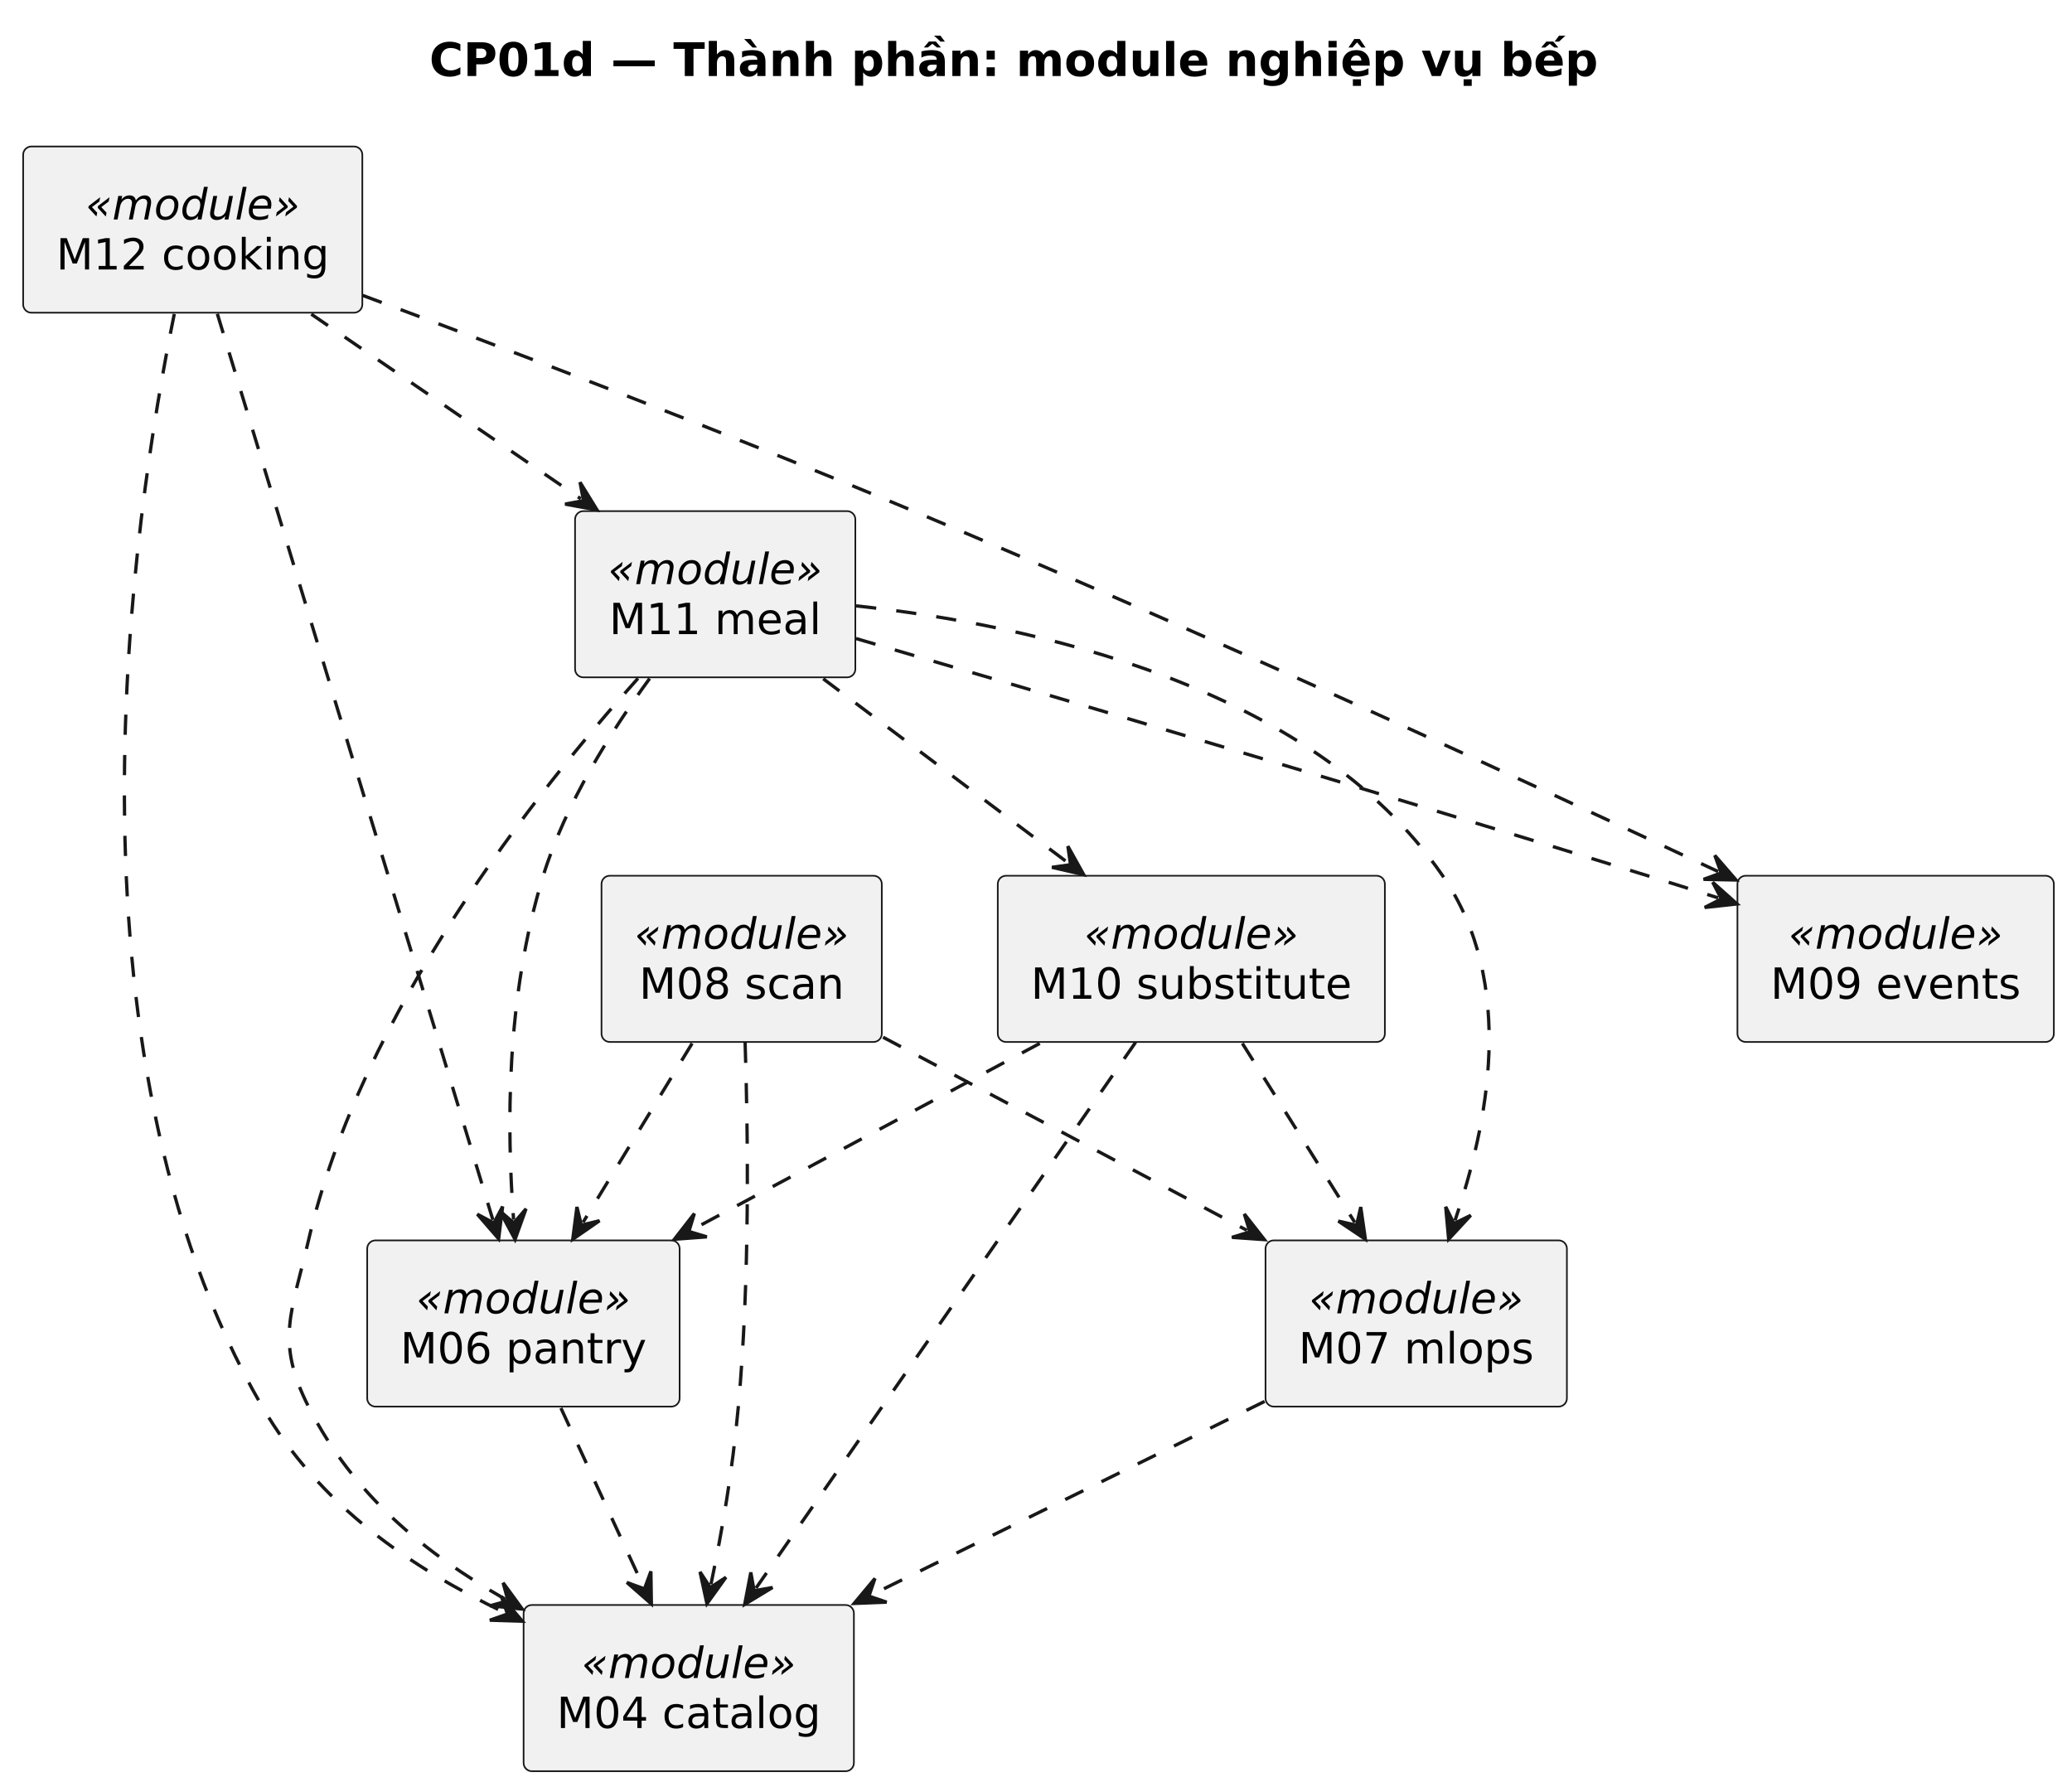
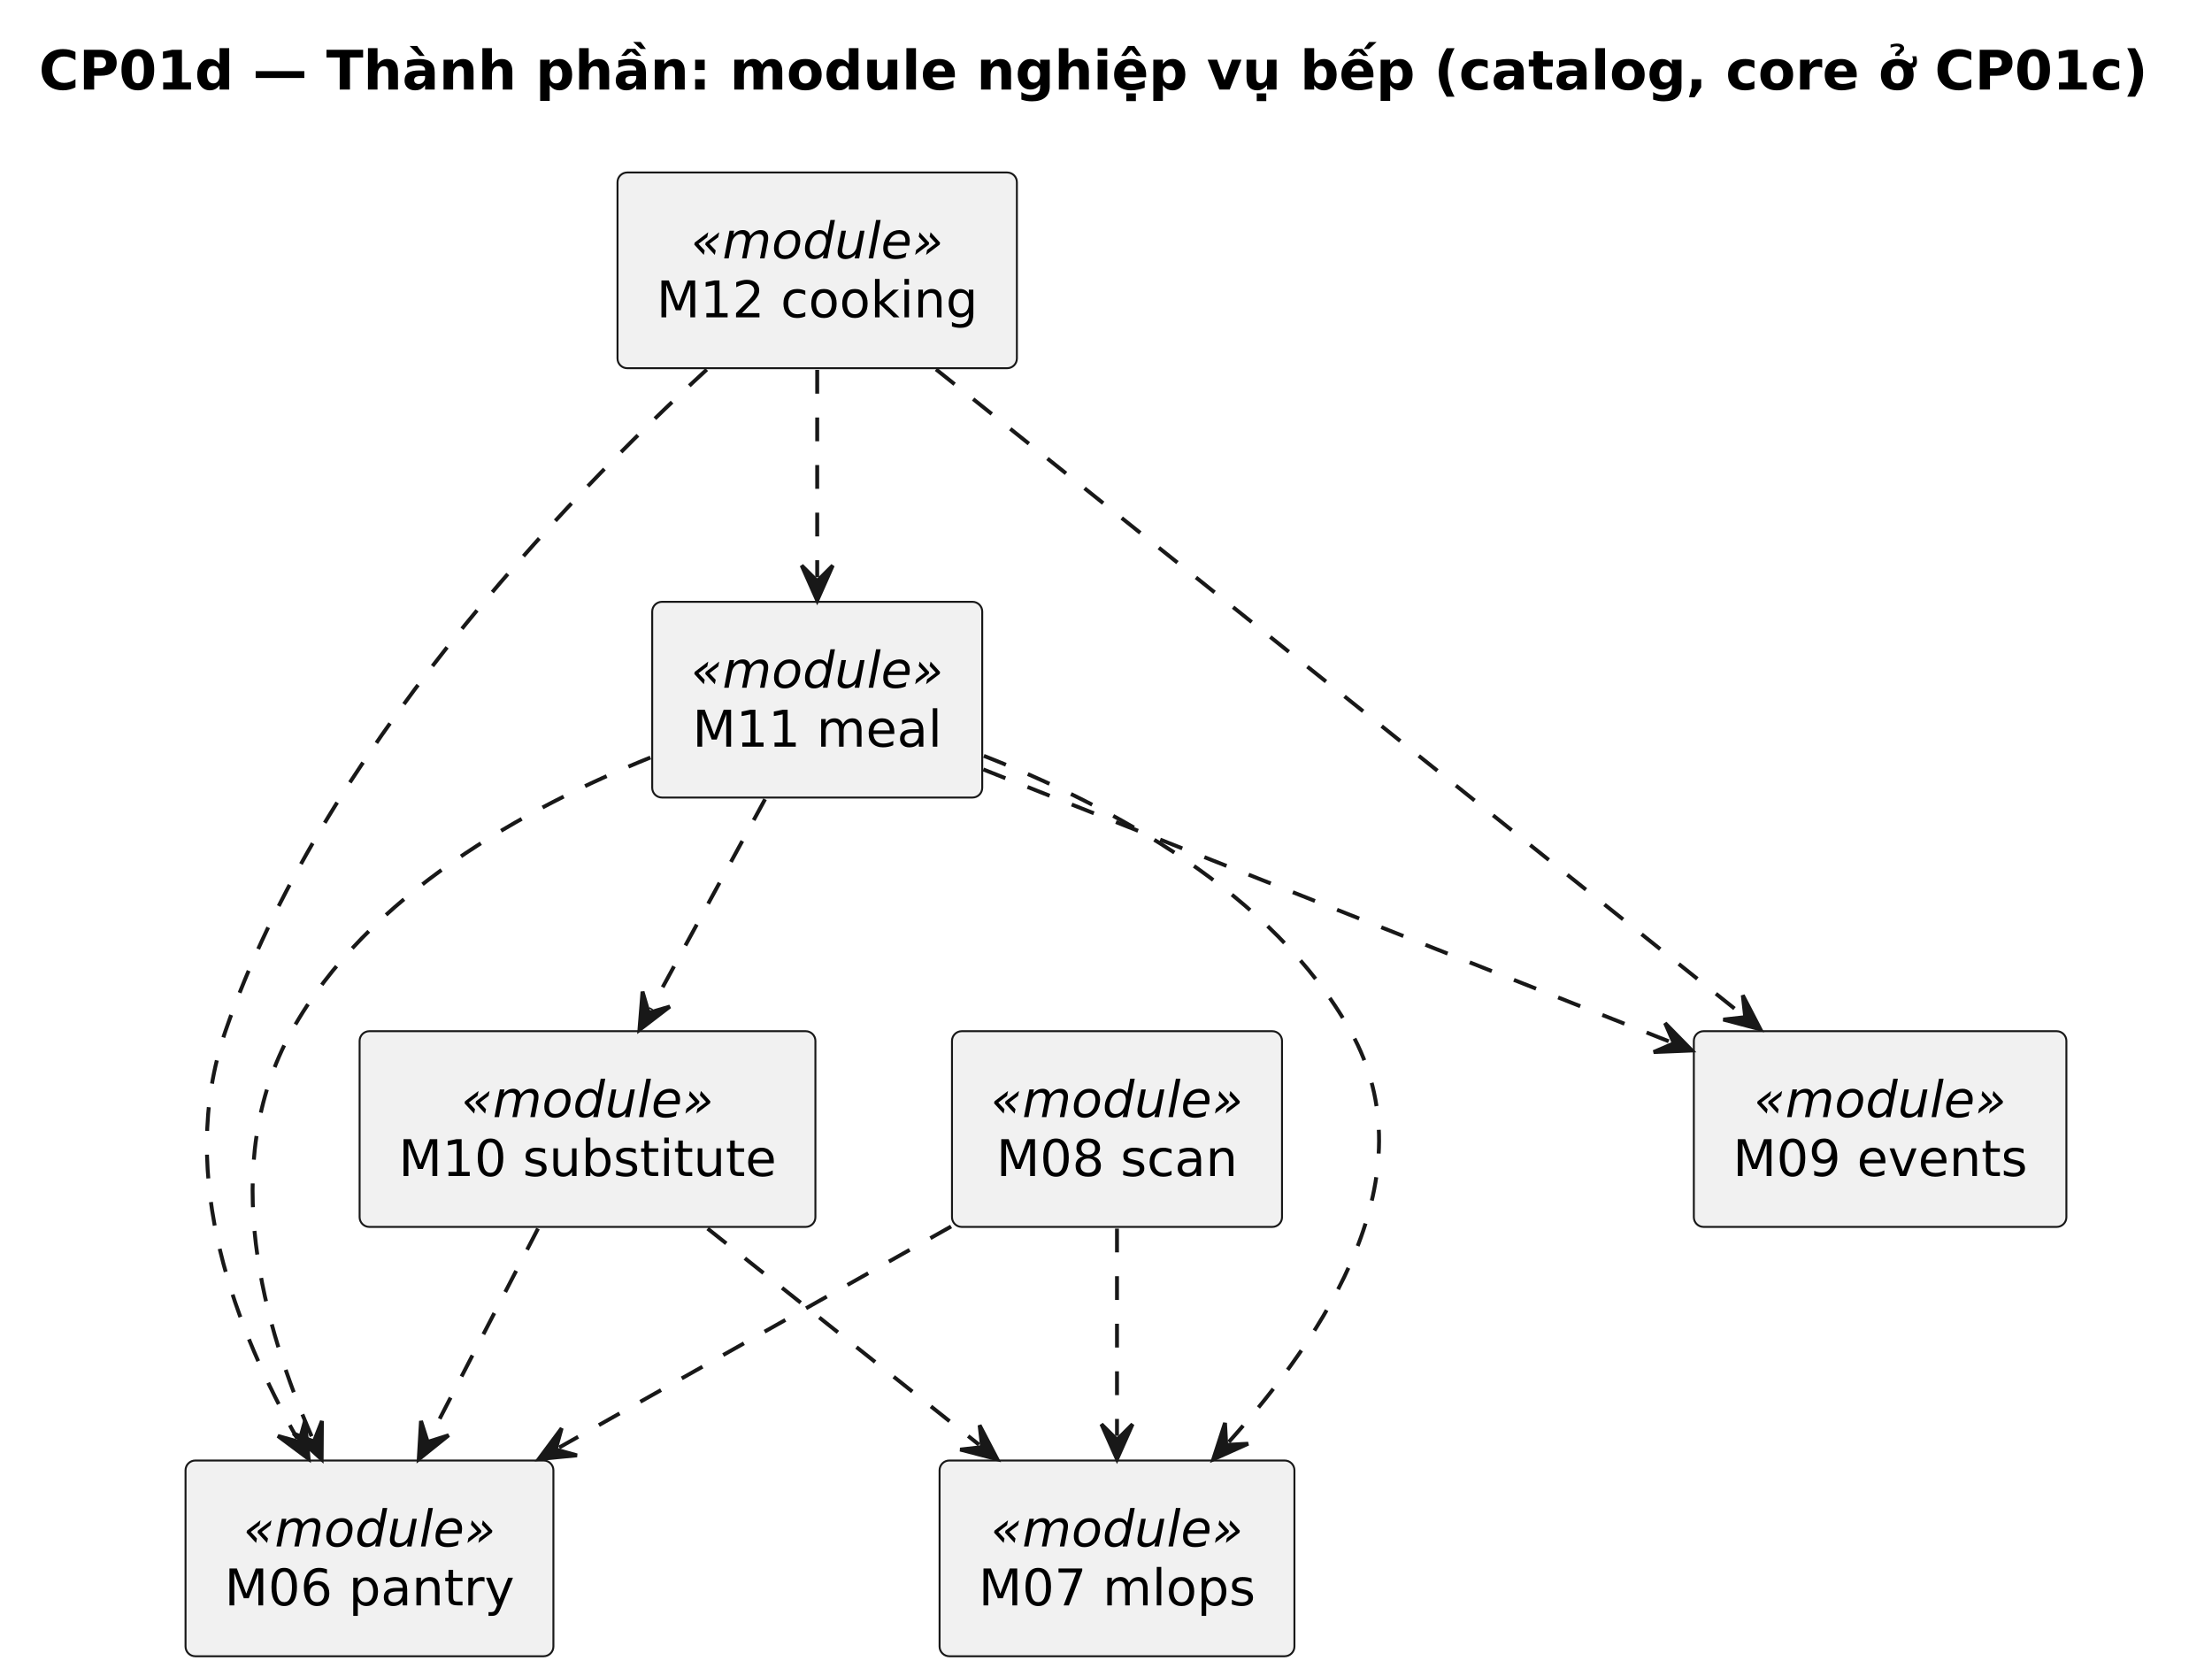
- <svg xmlns="http://www.w3.org/2000/svg" contentStyleType="text/css" height="619.896px" preserveAspectRatio="none" style="width:718px;height:619px;background:#FFFFFF;" version="1.1" viewBox="0 0 718 619" width="718.438px" zoomAndPan="magnify">
+ <svg xmlns="http://www.w3.org/2000/svg" contentStyleType="text/css" height="493.854px" preserveAspectRatio="none" style="width:651px;height:493px;background:#FFFFFF;" version="1.1" viewBox="0 0 651 493" width="651.979px" zoomAndPan="magnify">
  <defs />
  <g>
-     <text fill="#000000" font-family="DejaVu Sans" font-size="16.042" font-weight="bold" lengthAdjust="spacing" textLength="404.989" x="148.777" y="26.349">CP01d — Thành phần: module nghiệp vụ bếp</text>
+     <text fill="#000000" font-family="DejaVu Sans" font-size="16.042" font-weight="bold" lengthAdjust="spacing" textLength="620.62" x="11.458" y="26.349">CP01d — Thành phần: module nghiệp vụ bếp (catalog, core ở CP01c)</text>
    <g id="elem_cooking">
-       <rect fill="#F1F1F1" height="57.596" rx="2.865" ry="2.865" style="stroke:#181818;stroke-width:0.573;" width="117.536" x="8.021" y="50.757" />
-       <text fill="#000000" font-family="DejaVu Sans" font-size="14.896" font-style="italic" lengthAdjust="spacing" textLength="74.21" x="29.684" y="76.042">«module»</text>
-       <text fill="#000000" font-family="DejaVu Sans" font-size="14.896" lengthAdjust="spacing" textLength="94.619" x="19.479" y="93.382">M12 cooking</text>
+       <rect fill="#F1F1F1" height="57.596" rx="2.865" ry="2.865" style="stroke:#181818;stroke-width:0.573;" width="117.536" x="181.736" y="50.757" />
+       <text fill="#000000" font-family="DejaVu Sans" font-size="14.896" font-style="italic" lengthAdjust="spacing" textLength="74.21" x="203.399" y="76.042">«module»</text>
+       <text fill="#000000" font-family="DejaVu Sans" font-size="14.896" lengthAdjust="spacing" textLength="94.619" x="193.195" y="93.382">M12 cooking</text>
    </g>
    <g id="elem_meal">
-       <rect fill="#F1F1F1" height="57.596" rx="2.865" ry="2.865" style="stroke:#181818;stroke-width:0.573;" width="97.127" x="199.272" y="177.108" />
-       <text fill="#000000" font-family="DejaVu Sans" font-size="14.896" font-style="italic" lengthAdjust="spacing" textLength="74.21" x="210.73" y="202.393">«module»</text>
-       <text fill="#000000" font-family="DejaVu Sans" font-size="14.896" lengthAdjust="spacing" textLength="73.483" x="211.094" y="219.732">M11 meal</text>
+       <rect fill="#F1F1F1" height="57.596" rx="2.865" ry="2.865" style="stroke:#181818;stroke-width:0.573;" width="97.127" x="191.946" y="177.096" />
+       <text fill="#000000" font-family="DejaVu Sans" font-size="14.896" font-style="italic" lengthAdjust="spacing" textLength="74.21" x="203.404" y="202.381">«module»</text>
+       <text fill="#000000" font-family="DejaVu Sans" font-size="14.896" lengthAdjust="spacing" textLength="73.483" x="203.768" y="219.721">M11 meal</text>
    </g>
    <g id="elem_substitute">
-       <rect fill="#F1F1F1" height="57.596" rx="2.865" ry="2.865" style="stroke:#181818;stroke-width:0.573;" width="134.141" x="345.755" y="303.447" />
-       <text fill="#000000" font-family="DejaVu Sans" font-size="14.896" font-style="italic" lengthAdjust="spacing" textLength="74.21" x="375.721" y="328.732">«module»</text>
-       <text fill="#000000" font-family="DejaVu Sans" font-size="14.896" lengthAdjust="spacing" textLength="111.224" x="357.214" y="346.072">M10 substitute</text>
+       <rect fill="#F1F1F1" height="57.596" rx="2.865" ry="2.865" style="stroke:#181818;stroke-width:0.573;" width="134.141" x="105.836" y="303.447" />
+       <text fill="#000000" font-family="DejaVu Sans" font-size="14.896" font-style="italic" lengthAdjust="spacing" textLength="74.21" x="135.802" y="328.732">«module»</text>
+       <text fill="#000000" font-family="DejaVu Sans" font-size="14.896" lengthAdjust="spacing" textLength="111.224" x="117.295" y="346.072">M10 substitute</text>
    </g>
    <g id="elem_events">
-       <rect fill="#F1F1F1" height="57.596" rx="2.865" ry="2.865" style="stroke:#181818;stroke-width:0.573;" width="109.644" x="602.067" y="303.447" />
-       <text fill="#000000" font-family="DejaVu Sans" font-size="14.896" font-style="italic" lengthAdjust="spacing" textLength="74.21" x="619.784" y="328.732">«module»</text>
-       <text fill="#000000" font-family="DejaVu Sans" font-size="14.896" lengthAdjust="spacing" textLength="86.728" x="613.525" y="346.072">M09 events</text>
+       <rect fill="#F1F1F1" height="57.596" rx="2.865" ry="2.865" style="stroke:#181818;stroke-width:0.573;" width="109.644" x="498.502" y="303.447" />
+       <text fill="#000000" font-family="DejaVu Sans" font-size="14.896" font-style="italic" lengthAdjust="spacing" textLength="74.21" x="516.219" y="328.732">«module»</text>
+       <text fill="#000000" font-family="DejaVu Sans" font-size="14.896" lengthAdjust="spacing" textLength="86.728" x="509.96" y="346.072">M09 events</text>
    </g>
    <g id="elem_scan">
-       <rect fill="#F1F1F1" height="57.596" rx="2.865" ry="2.865" style="stroke:#181818;stroke-width:0.573;" width="97.127" x="208.439" y="303.447" />
-       <text fill="#000000" font-family="DejaVu Sans" font-size="14.896" font-style="italic" lengthAdjust="spacing" textLength="74.21" x="219.897" y="328.732">«module»</text>
-       <text fill="#000000" font-family="DejaVu Sans" font-size="14.896" lengthAdjust="spacing" textLength="71.061" x="221.472" y="346.072">M08 scan</text>
+       <rect fill="#F1F1F1" height="57.596" rx="2.865" ry="2.865" style="stroke:#181818;stroke-width:0.573;" width="97.127" x="280.175" y="303.447" />
+       <text fill="#000000" font-family="DejaVu Sans" font-size="14.896" font-style="italic" lengthAdjust="spacing" textLength="74.21" x="291.633" y="328.732">«module»</text>
+       <text fill="#000000" font-family="DejaVu Sans" font-size="14.896" lengthAdjust="spacing" textLength="71.061" x="293.208" y="346.072">M08 scan</text>
    </g>
    <g id="elem_pantry">
-       <rect fill="#F1F1F1" height="57.596" rx="2.865" ry="2.865" style="stroke:#181818;stroke-width:0.573;" width="108.262" x="127.245" y="429.798" />
-       <text fill="#000000" font-family="DejaVu Sans" font-size="14.896" font-style="italic" lengthAdjust="spacing" textLength="74.21" x="144.271" y="455.084">«module»</text>
-       <text fill="#000000" font-family="DejaVu Sans" font-size="14.896" lengthAdjust="spacing" textLength="85.346" x="138.703" y="472.423">M06 pantry</text>
+       <rect fill="#F1F1F1" height="57.596" rx="2.865" ry="2.865" style="stroke:#181818;stroke-width:0.573;" width="108.262" x="54.606" y="429.787" />
+       <text fill="#000000" font-family="DejaVu Sans" font-size="14.896" font-style="italic" lengthAdjust="spacing" textLength="74.21" x="71.632" y="455.072">«module»</text>
+       <text fill="#000000" font-family="DejaVu Sans" font-size="14.896" lengthAdjust="spacing" textLength="85.346" x="66.064" y="472.412">M06 pantry</text>
    </g>
    <g id="elem_mlops">
-       <rect fill="#F1F1F1" height="57.596" rx="2.865" ry="2.865" style="stroke:#181818;stroke-width:0.573;" width="104.436" x="438.533" y="429.798" />
-       <text fill="#000000" font-family="DejaVu Sans" font-size="14.896" font-style="italic" lengthAdjust="spacing" textLength="74.21" x="453.647" y="455.084">«module»</text>
-       <text fill="#000000" font-family="DejaVu Sans" font-size="14.896" lengthAdjust="spacing" textLength="81.52" x="449.992" y="472.423">M07 mlops</text>
-     </g>
-     <g id="elem_catalog">
-       <rect fill="#F1F1F1" height="57.596" rx="2.865" ry="2.865" style="stroke:#181818;stroke-width:0.573;" width="114.452" x="181.443" y="556.138" />
-       <text fill="#000000" font-family="DejaVu Sans" font-size="14.896" font-style="italic" lengthAdjust="spacing" textLength="74.21" x="201.564" y="581.423">«module»</text>
-       <text fill="#000000" font-family="DejaVu Sans" font-size="14.896" lengthAdjust="spacing" textLength="91.535" x="192.901" y="598.763">M04 catalog</text>
-     </g>
-     <g id="link_cooking_catalog">
-       <path d="M60.397,108.782 C46.143,178.448 18.413,362.607 90.853,487.388 C110.848,521.843 142.455,543.174 174.825,558.769 " fill="none" id="cooking-to-catalog" style="stroke:#181818;stroke-width:1.146;stroke-dasharray:7.0,7.0;" />
-       <polygon fill="#181818" points="181.019,561.753,173.718,553.148,175.857,559.266,169.739,561.406,181.019,561.753" style="stroke:#181818;stroke-width:1.146;" />
+       <rect fill="#F1F1F1" height="57.596" rx="2.865" ry="2.865" style="stroke:#181818;stroke-width:0.573;" width="104.436" x="276.52" y="429.787" />
+       <text fill="#000000" font-family="DejaVu Sans" font-size="14.896" font-style="italic" lengthAdjust="spacing" textLength="74.21" x="291.633" y="455.072">«module»</text>
+       <text fill="#000000" font-family="DejaVu Sans" font-size="14.896" lengthAdjust="spacing" textLength="81.52" x="287.978" y="472.412">M07 mlops</text>
    </g>
    <g id="link_cooking_meal">
-       <path d="M107.869,108.851 C137.5,129.155 171.647,152.551 201.243,172.832 " fill="none" id="cooking-to-meal" style="stroke:#181818;stroke-width:1.146;stroke-dasharray:7.0,7.0;" />
-       <polygon fill="#181818" points="206.915,176.718,200.999,167.108,202.189,173.48,195.817,174.67,206.915,176.718" style="stroke:#181818;stroke-width:1.146;" />
+       <path d="M240.506,108.851 C240.506,129.155 240.506,149.562 240.506,169.843 " fill="none" id="cooking-to-meal" style="stroke:#181818;stroke-width:1.146;stroke-dasharray:7.0,7.0;" />
+       <polygon fill="#181818" points="240.506,176.718,245.089,166.406,240.506,170.989,235.923,166.406,240.506,176.718" style="stroke:#181818;stroke-width:1.146;" />
    </g>
    <g id="link_cooking_pantry">
-       <path d="M75.304,108.713 C96.525,178.46 149.525,352.741 170.792,422.682 " fill="none" id="cooking-to-pantry" style="stroke:#181818;stroke-width:1.146;stroke-dasharray:7.0,7.0;" />
-       <polygon fill="#181818" points="172.792,429.26,174.177,418.06,171.125,423.779,165.406,420.727,172.792,429.26" style="stroke:#181818;stroke-width:1.146;" />
+       <path d="M207.999,108.759 C165.844,147.534 94.401,221.99 66.339,303.447 C51.432,346.703 69.987,392.178 87.461,423.311 " fill="none" id="cooking-to-pantry" style="stroke:#181818;stroke-width:1.146;stroke-dasharray:7.0,7.0;" />
+       <polygon fill="#181818" points="90.826,429.306,89.775,418.07,88.022,424.31,81.782,422.556,90.826,429.306" style="stroke:#181818;stroke-width:1.146;" />
    </g>
    <g id="link_cooking_events">
-       <path d="M125.709,102.365 C176.561,121.317 251.843,149.986 316.582,177.108 C418.115,219.63 528.4,270.55 595.385,302.003 " fill="none" id="cooking-to-events" style="stroke:#181818;stroke-width:1.146;stroke-dasharray:7.0,7.0;" />
-       <polygon fill="#181818" points="601.608,304.926,594.222,296.394,596.422,302.49,590.326,304.691,601.608,304.926" style="stroke:#181818;stroke-width:1.146;" />
-     </g>
-     <g id="link_meal_catalog">
-       <path d="M221.077,235.053 C185.556,274.607 125.182,350.885 106.895,429.798 C101.12,454.732 95.31,464.563 106.895,487.388 C122.547,518.234 147.237,538.149 175.047,554.133 " fill="none" id="meal-to-catalog" style="stroke:#181818;stroke-width:1.146;stroke-dasharray:7.0,7.0;" />
-       <polygon fill="#181818" points="181.007,557.559,174.351,548.446,176.04,554.704,169.782,556.394,181.007,557.559" style="stroke:#181818;stroke-width:1.146;" />
+       <path d="M275.477,108.69 C335.587,156.804 452.446,250.35 512.728,298.601 " fill="none" id="cooking-to-events" style="stroke:#181818;stroke-width:1.146;stroke-dasharray:7.0,7.0;" />
+       <polygon fill="#181818" points="518.096,302.897,512.909,292.875,513.623,299.317,507.18,300.031,518.096,302.897" style="stroke:#181818;stroke-width:1.146;" />
    </g>
    <g id="link_meal_pantry">
-       <path d="M225.122,235.11 C211.738,253.398 195.96,278.445 188.249,303.447 C175.152,345.901 175.642,391.191 177.968,422.621 " fill="none" id="meal-to-pantry" style="stroke:#181818;stroke-width:1.146;stroke-dasharray:7.0,7.0;" />
-       <polygon fill="#181818" points="178.475,429.478,182.285,418.855,178.052,423.764,173.143,419.532,178.475,429.478" style="stroke:#181818;stroke-width:1.146;" />
+       <path d="M191.419,222.918 C155.084,237.551 108.162,263.194 85.819,303.447 C63.784,343.151 77.787,390.761 91.915,423.142 " fill="none" id="meal-to-pantry" style="stroke:#181818;stroke-width:1.146;stroke-dasharray:7.0,7.0;" />
+       <polygon fill="#181818" points="94.664,429.443,94.741,418.158,92.373,424.192,86.34,421.824,94.664,429.443" style="stroke:#181818;stroke-width:1.146;" />
    </g>
    <g id="link_meal_substitute">
-       <path d="M285.267,235.202 C312.274,255.506 343.08,278.655 370.041,298.937 " fill="none" id="meal-to-substitute" style="stroke:#181818;stroke-width:1.146;stroke-dasharray:7.0,7.0;" />
-       <polygon fill="#181818" points="375.535,303.069,370.05,293.207,370.957,299.625,364.539,300.533,375.535,303.069" style="stroke:#181818;stroke-width:1.146;" />
+       <path d="M225.163,235.19 C214.106,255.494 202.523,276.751 191.477,297.021 " fill="none" id="meal-to-substitute" style="stroke:#181818;stroke-width:1.146;stroke-dasharray:7.0,7.0;" />
+       <polygon fill="#181818" points="188.187,303.058,197.146,296.196,190.929,298.027,189.097,291.81,188.187,303.058" style="stroke:#181818;stroke-width:1.146;" />
    </g>
    <g id="link_meal_events">
-       <path d="M296.645,221.257 C360.009,239.785 473.94,273.369 570.957,303.447 C580.983,306.564 585.103,307.838 595.381,311.126 " fill="none" id="meal-to-events" style="stroke:#181818;stroke-width:1.146;stroke-dasharray:7.0,7.0;" />
-       <polygon fill="#181818" points="601.929,313.221,593.504,305.714,596.472,311.476,590.711,314.444,601.929,313.221" style="stroke:#181818;stroke-width:1.146;" />
+       <path d="M289.387,226.424 C345.923,248.849 432.39,283.142 491.549,306.597 " fill="none" id="meal-to-events" style="stroke:#181818;stroke-width:1.146;stroke-dasharray:7.0,7.0;" />
+       <polygon fill="#181818" points="497.94,309.131,490.043,301.069,492.615,307.019,486.665,309.591,497.94,309.131" style="stroke:#181818;stroke-width:1.146;" />
    </g>
    <g id="link_meal_mlops">
-       <path d="M296.679,209.936 C356.137,216.364 454.22,237.058 499.916,303.447 C525.651,340.848 515.505,389.729 504.207,422.89 " fill="none" id="meal-to-mlops" style="stroke:#181818;stroke-width:1.146;stroke-dasharray:7.0,7.0;" />
-       <polygon fill="#181818" points="501.99,429.397,509.654,421.114,503.837,423.974,500.977,418.158,501.99,429.397" style="stroke:#181818;stroke-width:1.146;" />
-     </g>
-     <g id="link_substitute_catalog">
-       <path d="M393.525,361.152 C360.044,409.277 295.517,502.06 261.979,550.277 " fill="none" id="substitute-to-catalog" style="stroke:#181818;stroke-width:1.146;stroke-dasharray:7.0,7.0;" />
-       <polygon fill="#181818" points="258.053,555.92,267.704,550.072,261.325,551.217,260.179,544.837,258.053,555.92" style="stroke:#181818;stroke-width:1.146;" />
+       <path d="M289.548,222.426 C326.512,236.898 374.614,262.553 397.485,303.447 C421.215,345.866 389.851,392.908 361.641,424.338 " fill="none" id="meal-to-mlops" style="stroke:#181818;stroke-width:1.146;stroke-dasharray:7.0,7.0;" />
+       <polygon fill="#181818" points="357.049,429.455,367.348,424.842,360.876,425.191,360.526,418.719,357.049,429.455" style="stroke:#181818;stroke-width:1.146;" />
    </g>
    <g id="link_substitute_pantry">
-       <path d="M360.307,361.541 C322.426,381.845 277.577,405.892 239.741,426.162 " fill="none" id="substitute-to-pantry" style="stroke:#181818;stroke-width:1.146;stroke-dasharray:7.0,7.0;" />
-       <polygon fill="#181818" points="233.681,429.409,244.936,428.579,238.731,426.703,240.607,420.499,233.681,429.409" style="stroke:#181818;stroke-width:1.146;" />
+       <path d="M158.338,361.541 C147.843,381.845 136.883,403.02 126.399,423.302 " fill="none" id="substitute-to-pantry" style="stroke:#181818;stroke-width:1.146;stroke-dasharray:7.0,7.0;" />
+       <polygon fill="#181818" points="123.242,429.409,132.049,422.353,125.872,424.32,123.906,418.143,123.242,429.409" style="stroke:#181818;stroke-width:1.146;" />
    </g>
    <g id="link_substitute_mlops">
-       <path d="M430.512,361.541 C443.266,381.845 456.737,403.319 469.479,423.588 " fill="none" id="substitute-to-mlops" style="stroke:#181818;stroke-width:1.146;stroke-dasharray:7.0,7.0;" />
-       <polygon fill="#181818" points="473.137,429.409,471.53,418.239,470.089,424.558,463.769,423.117,473.137,429.409" style="stroke:#181818;stroke-width:1.146;" />
-     </g>
-     <g id="link_scan_catalog">
-       <path d="M258.202,361.289 C259.21,392.192 259.898,443.468 255.853,487.388 C253.71,510.58 250.342,529.836 246.366,548.971 " fill="none" id="scan-to-catalog" style="stroke:#181818;stroke-width:1.146;stroke-dasharray:7.0,7.0;" />
-       <polygon fill="#181818" points="244.968,555.703,251.553,546.538,246.133,550.093,242.578,544.673,244.968,555.703" style="stroke:#181818;stroke-width:1.146;" />
+       <path d="M208.262,361.541 C233.769,381.845 262.662,404.845 288.134,425.127 " fill="none" id="substitute-to-mlops" style="stroke:#181818;stroke-width:1.146;stroke-dasharray:7.0,7.0;" />
+       <polygon fill="#181818" points="293.512,429.409,288.3,419.4,289.03,425.84,282.59,426.571,293.512,429.409" style="stroke:#181818;stroke-width:1.146;" />
    </g>
    <g id="link_scan_pantry">
-       <path d="M239.834,361.541 C227.459,381.845 214.399,403.268 202.047,423.538 " fill="none" id="scan-to-pantry" style="stroke:#181818;stroke-width:1.146;stroke-dasharray:7.0,7.0;" />
-       <polygon fill="#181818" points="198.47,429.409,207.75,422.988,201.451,424.517,199.922,418.218,198.47,429.409" style="stroke:#181818;stroke-width:1.146;" />
+       <path d="M279.911,360.923 C243.829,381.261 200.868,405.487 164.556,425.963 " fill="none" id="scan-to-pantry" style="stroke:#181818;stroke-width:1.146;stroke-dasharray:7.0,7.0;" />
+       <polygon fill="#181818" points="158.567,429.34,169.802,428.267,163.558,426.526,165.299,420.283,158.567,429.34" style="stroke:#181818;stroke-width:1.146;" />
    </g>
    <g id="link_scan_mlops">
-       <path d="M305.995,359.399 C344.69,379.932 392.494,405.297 432.083,426.312 " fill="none" id="scan-to-mlops" style="stroke:#181818;stroke-width:1.146;stroke-dasharray:7.0,7.0;" />
-       <polygon fill="#181818" points="438.155,429.535,431.195,420.651,433.095,426.849,426.897,428.748,438.155,429.535" style="stroke:#181818;stroke-width:1.146;" />
-     </g>
-     <g id="link_pantry_catalog">
-       <path d="M194.368,487.892 C203.752,508.196 213.461,529.238 222.834,549.519 " fill="none" id="pantry-to-catalog" style="stroke:#181818;stroke-width:1.146;stroke-dasharray:7.0,7.0;" />
-       <polygon fill="#181818" points="225.718,555.76,225.552,544.476,223.314,550.559,217.231,548.322,225.718,555.76" style="stroke:#181818;stroke-width:1.146;" />
-     </g>
-     <g id="link_mlops_catalog">
-       <path d="M438.212,485.601 C396.653,506.042 344.877,531.526 302.137,552.563 " fill="none" id="mlops-to-catalog" style="stroke:#181818;stroke-width:1.146;stroke-dasharray:7.0,7.0;" />
-       <polygon fill="#181818" points="295.969,555.6,307.245,555.158,301.109,553.069,303.197,546.933,295.969,555.6" style="stroke:#181818;stroke-width:1.146;" />
+       <path d="M328.735,361.541 C328.735,381.845 328.735,402.253 328.735,422.534 " fill="none" id="scan-to-mlops" style="stroke:#181818;stroke-width:1.146;stroke-dasharray:7.0,7.0;" />
+       <polygon fill="#181818" points="328.735,429.409,333.319,419.096,328.735,423.68,324.152,419.096,328.735,429.409" style="stroke:#181818;stroke-width:1.146;" />
    </g>
  </g>
</svg>
